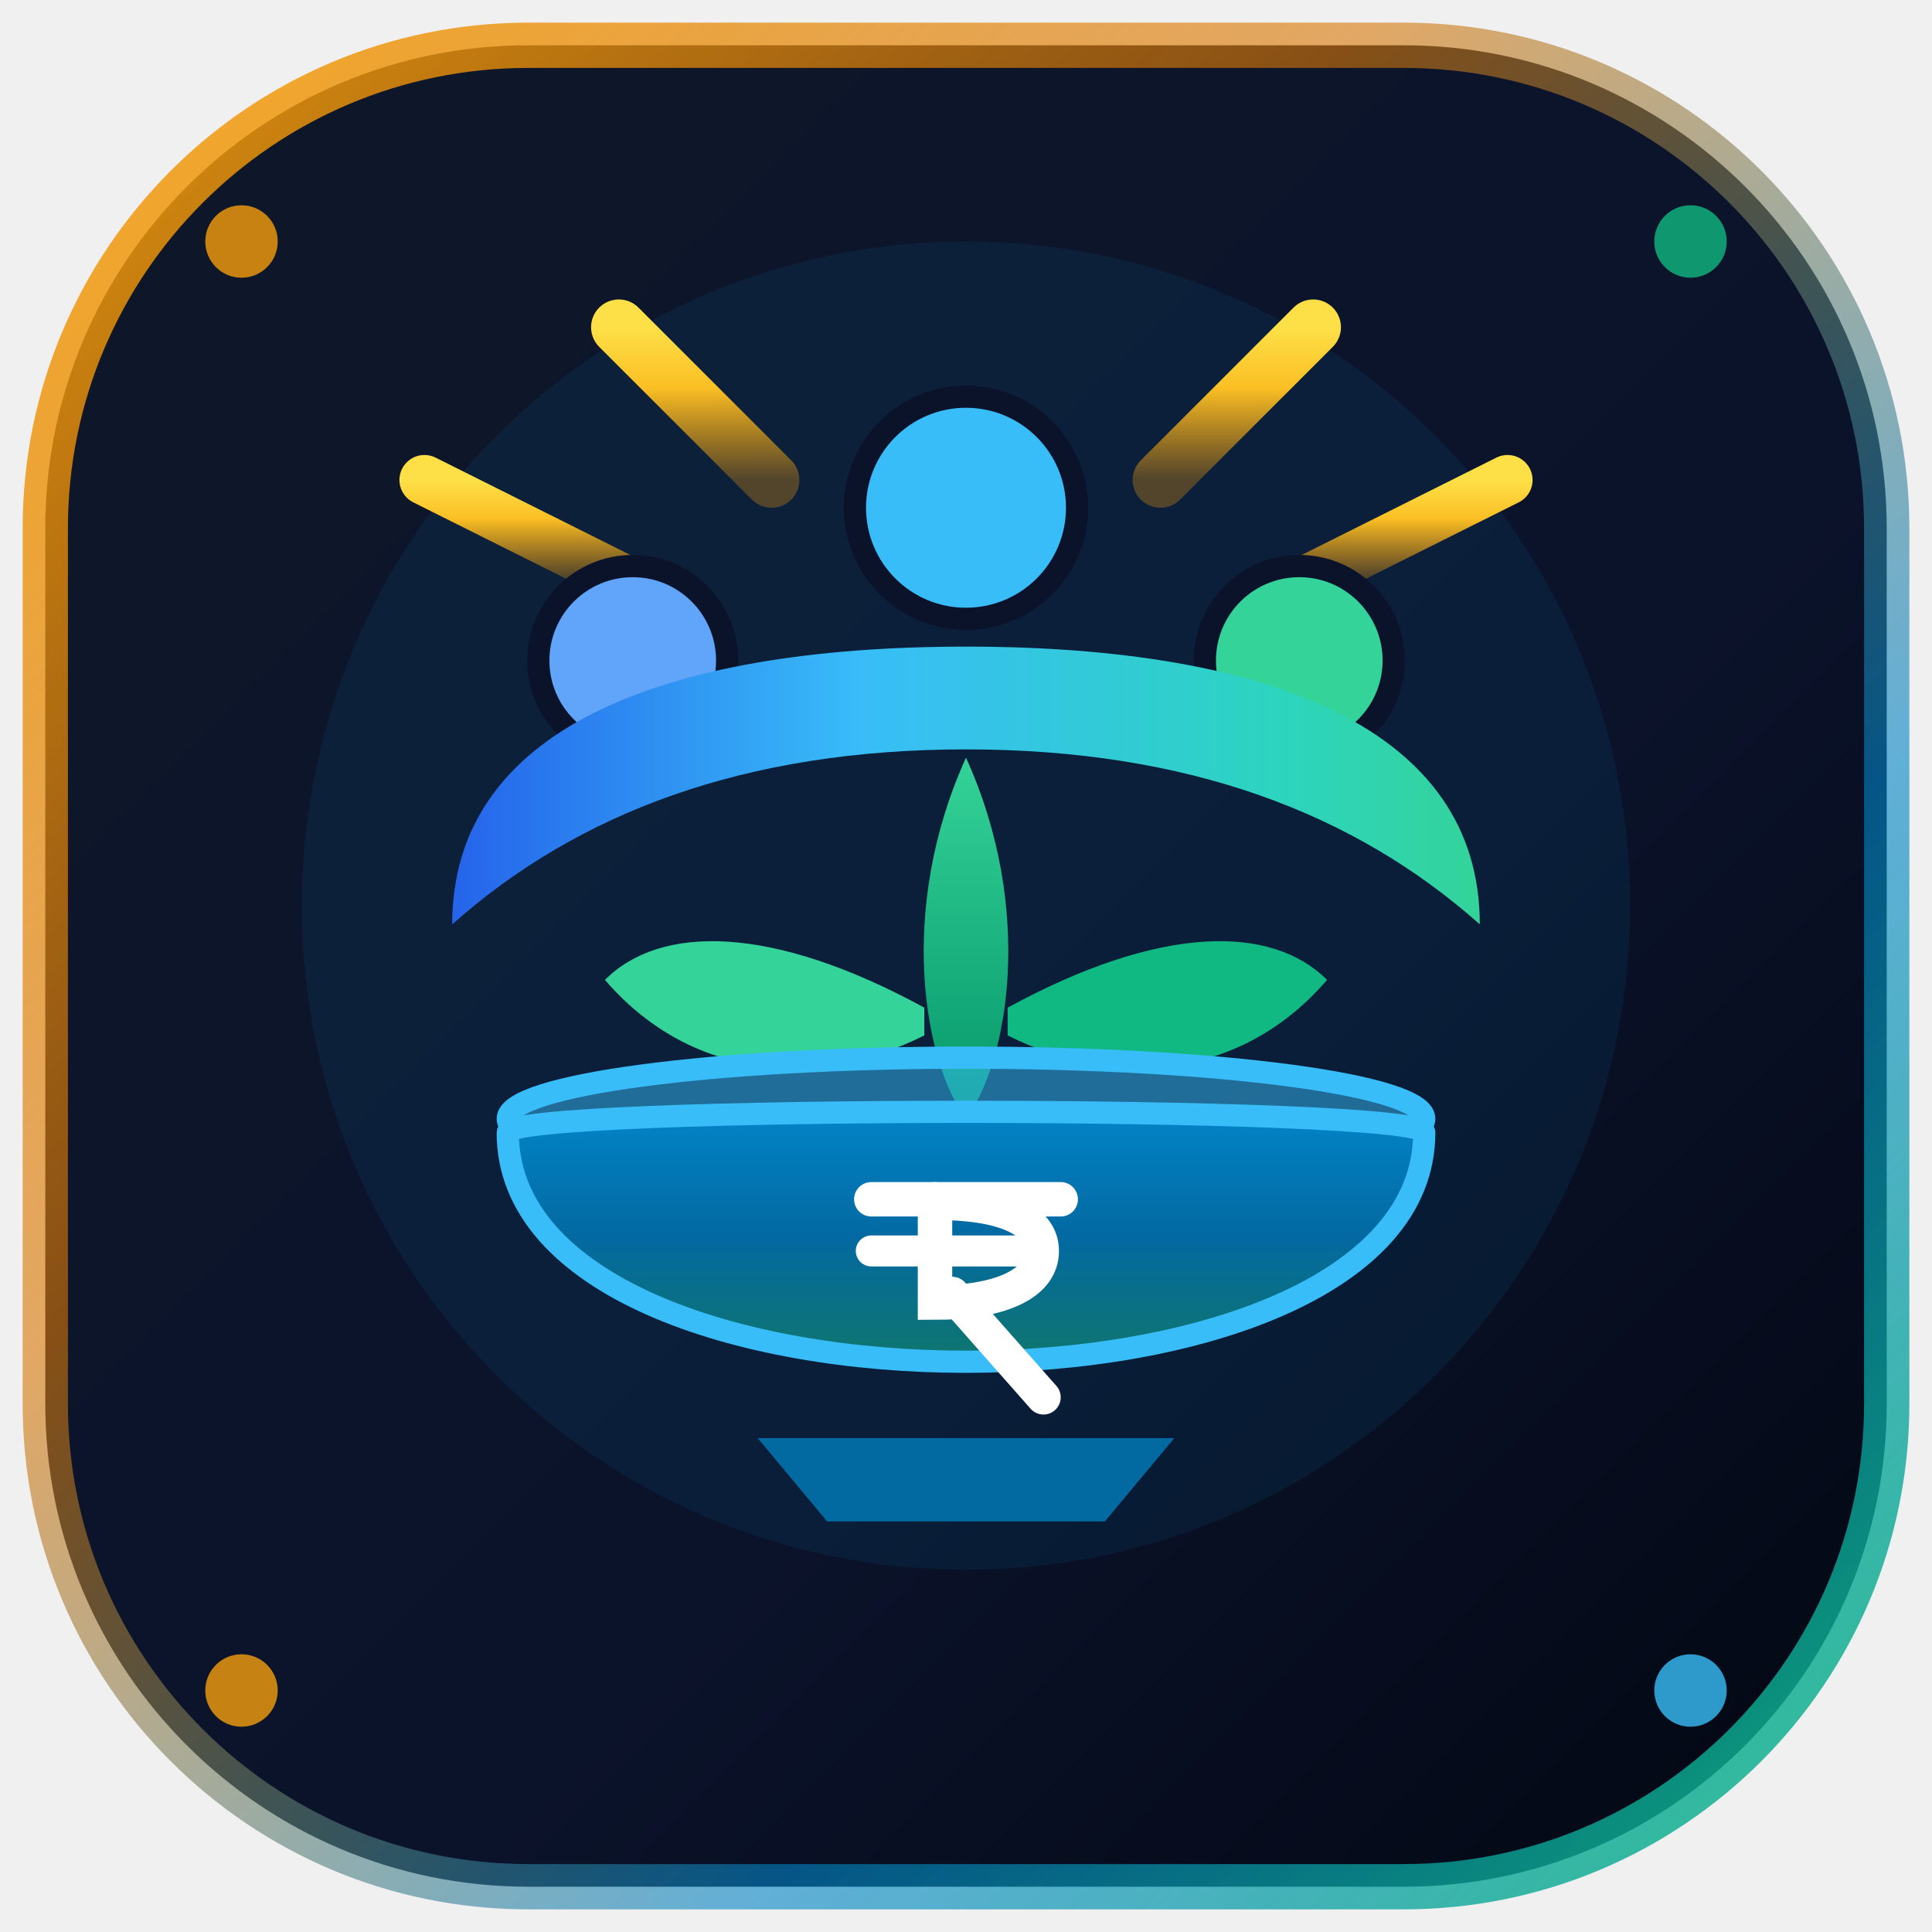
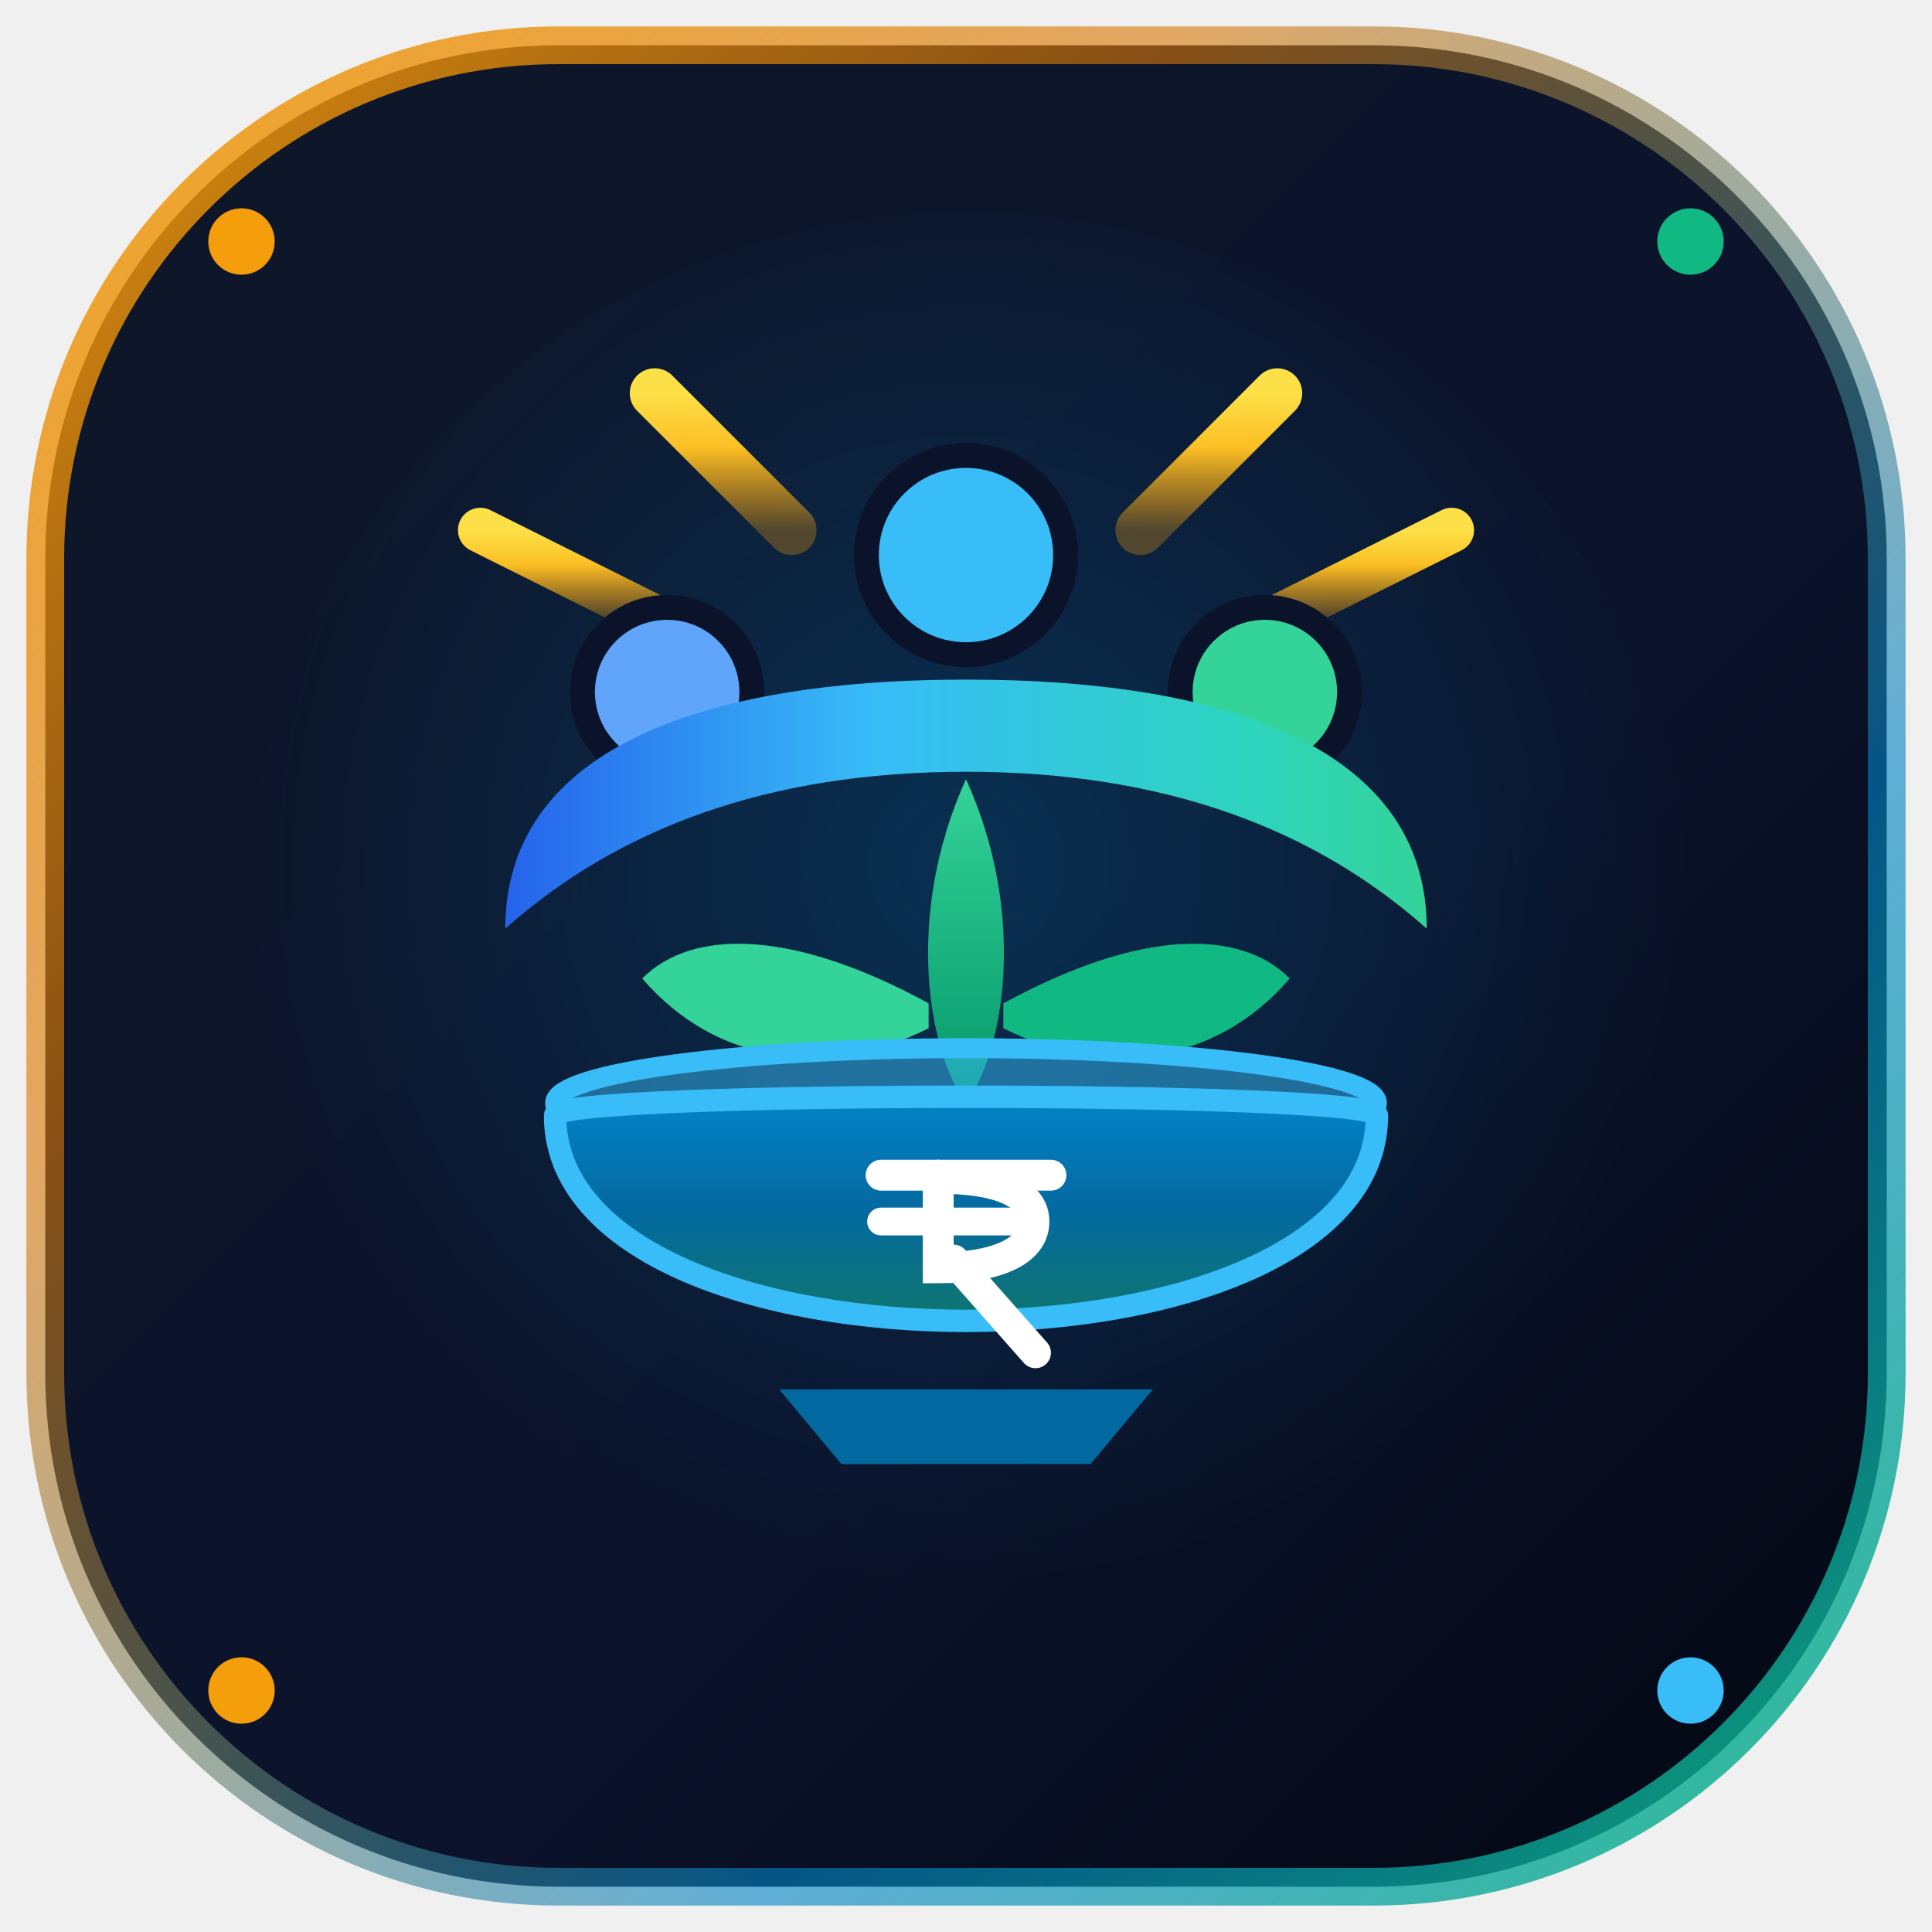
- <svg xmlns="http://www.w3.org/2000/svg" viewBox="0 0 64 64" width="64" height="64" fill="none">
+ <svg xmlns="http://www.w3.org/2000/svg" viewBox="0 0 128 128" width="128" height="128" fill="none">
  <defs>
-     <linearGradient id="embBg" x1="0%" y1="0%" x2="100%" y2="100%">
+     <linearGradient id="iconBgGrad" x1="0%" y1="0%" x2="100%" y2="100%">
      <stop offset="0%" stop-color="#0F172A" />
      <stop offset="60%" stop-color="#0B132B" />
      <stop offset="100%" stop-color="#030712" />
    </linearGradient>
-     <linearGradient id="embBorder" x1="0%" y1="0%" x2="100%" y2="100%">
+     <linearGradient id="iconBorderGrad" x1="0%" y1="0%" x2="100%" y2="100%">
      <stop offset="0%" stop-color="#F59E0B" stop-opacity="0.9" />
-       <stop offset="35%" stop-color="#D97706" stop-opacity="0.6" />
+       <stop offset="30%" stop-color="#D97706" stop-opacity="0.6" />
      <stop offset="70%" stop-color="#0284C7" stop-opacity="0.6" />
      <stop offset="100%" stop-color="#10B981" stop-opacity="0.9" />
    </linearGradient>
-     <linearGradient id="embSolar" x1="0%" y1="100%" x2="0%" y2="0%">
+     <linearGradient id="iconSolarRay" x1="0%" y1="100%" x2="0%" y2="0%">
      <stop offset="0%" stop-color="#F59E0B" stop-opacity="0.3" />
      <stop offset="60%" stop-color="#FBBF24" />
      <stop offset="100%" stop-color="#FDE047" />
    </linearGradient>
-     <linearGradient id="embArc" x1="0%" y1="0%" x2="100%" y2="0%">
+     <linearGradient id="iconCitizenArc" x1="0%" y1="0%" x2="100%" y2="0%">
      <stop offset="0%" stop-color="#2563EB" />
      <stop offset="40%" stop-color="#38BDF8" />
      <stop offset="80%" stop-color="#2DD4BF" />
      <stop offset="100%" stop-color="#34D399" />
    </linearGradient>
-     <linearGradient id="embSprout" x1="0%" y1="100%" x2="0%" y2="0%">
+     <linearGradient id="iconSprout" x1="0%" y1="100%" x2="0%" y2="0%">
      <stop offset="0%" stop-color="#059669" />
      <stop offset="100%" stop-color="#34D399" />
    </linearGradient>
-     <linearGradient id="embVessel" x1="0%" y1="0%" x2="0%" y2="100%">
+     <linearGradient id="iconVessel" x1="0%" y1="0%" x2="0%" y2="100%">
      <stop offset="0%" stop-color="#0284C7" />
      <stop offset="50%" stop-color="#0369A1" />
      <stop offset="100%" stop-color="#0F766E" />
    </linearGradient>
+     <radialGradient id="iconAura" cx="50%" cy="45%" r="50%">
+       <stop offset="0%" stop-color="#0284C7" stop-opacity="0.25" />
+       <stop offset="100%" stop-color="#0284C7" stop-opacity="0" />
+     </radialGradient>
  </defs>
-   <rect x="1.5" y="1.5" width="61" height="61" rx="16" fill="url(#embBg)" stroke="url(#embBorder)" stroke-width="1.5" />
-   <circle cx="32" cy="30" r="22" fill="#0284C7" fill-opacity="0.1" />
-   <g transform="translate(32, 32) scale(0.92) translate(-35, -35)">
-     <g stroke="url(#embSolar)" stroke-linecap="round">
+   <rect x="3" y="3" width="122" height="122" rx="34" fill="url(#iconBgGrad)" stroke="url(#iconBorderGrad)" stroke-width="2.5" />
+   <circle cx="64" cy="62" r="48" fill="url(#iconAura)" />
+   <g transform="translate(64, 64) scale(1.65) translate(-35, -35)">
+     <g stroke="url(#iconSolarRay)" stroke-linecap="round">
      <line x1="35" y1="16" x2="35" y2="10" stroke-width="2.4" />
      <line x1="28" y1="17.5" x2="22.5" y2="12" stroke-width="2.0" />
      <line x1="42" y1="17.5" x2="47.5" y2="12" stroke-width="2.0" />
      <line x1="22.5" y1="21" x2="15.5" y2="17.5" stroke-width="1.8" />
      <line x1="47.5" y1="21" x2="54.5" y2="17.5" stroke-width="1.8" />
    </g>
-     <circle cx="35" cy="18.5" r="4" fill="#38BDF8" stroke="#0B132B" stroke-width="0.8" />
-     <circle cx="23" cy="24" r="3.4" fill="#60A5FA" stroke="#0B132B" stroke-width="0.8" />
-     <circle cx="47" cy="24" r="3.4" fill="#34D399" stroke="#0B132B" stroke-width="0.8" />
-     <path d="M 16.5 33.5 C 16.5 26.5 24 23.5 35 23.5 C 46 23.5 53.5 26.5 53.5 33.5 C 49 29.5 43 27.2 35 27.2 C 27 27.2 21 29.5 16.5 33.5 Z" fill="url(#embArc)" />
-     <path d="M 35 27.5 C 32.5 33 33.5 38.5 35 40.5 C 36.5 38.5 37.5 33 35 27.5 Z" fill="url(#embSprout)" />
+     <circle cx="35" cy="18.5" r="4" fill="#38BDF8" stroke="#0B132B" stroke-width="1" />
+     <circle cx="23" cy="24" r="3.4" fill="#60A5FA" stroke="#0B132B" stroke-width="1" />
+     <circle cx="47" cy="24" r="3.4" fill="#34D399" stroke="#0B132B" stroke-width="1" />
+     <path d="M 16.5 33.5 C 16.5 26.5 24 23.5 35 23.5 C 46 23.5 53.5 26.5 53.5 33.5 C 49 29.5 43 27.2 35 27.2 C 27 27.2 21 29.5 16.5 33.5 Z" fill="url(#iconCitizenArc)" />
+     <path d="M 35 27.5 C 32.5 33 33.5 38.5 35 40.5 C 36.5 38.5 37.5 33 35 27.5 Z" fill="url(#iconSprout)" />
    <path d="M 33.5 36.5 C 28 33.5 24 33.5 22 35.5 C 25 39 29.5 39.5 33.5 37.5 Z" fill="#34D399" />
    <path d="M 36.5 36.5 C 42 33.5 46 33.5 48 35.5 C 45 39 40.5 39.5 36.5 37.5 Z" fill="#10B981" />
    <ellipse cx="35" cy="40.5" rx="16.5" ry="2.2" fill="#38BDF8" fill-opacity="0.5" stroke="#38BDF8" stroke-width="0.8" />
-     <path d="M 18.5 41 C 18.5 52 51.5 52 51.5 41 C 51.5 40 18.5 40 18.5 41 Z" fill="url(#embVessel)" stroke="#38BDF8" stroke-width="0.8" />
+     <path d="M 18.5 41 C 18.5 52 51.5 52 51.5 41 C 51.5 40 18.5 40 18.5 41 Z" fill="url(#iconVessel)" stroke="#38BDF8" stroke-width="0.9" />
    <path d="M 27.5 52 L 42.5 52 L 40 55 L 30 55 Z" fill="#0369A1" />
    <g transform="translate(35, 46.5) scale(0.62)">
      <line x1="-5.5" y1="-5" x2="5.5" y2="-5" stroke="#FFFFFF" stroke-width="2" stroke-linecap="round" />
      <line x1="-5.5" y1="-2" x2="3.8" y2="-2" stroke="#FFFFFF" stroke-width="1.8" stroke-linecap="round" />
      <path d="M -1.8 -5 L -1.8 1 C 1.8 1, 4.4 0, 4.4 -2 C 4.4 -3.8, 2.2 -4.8, -1.8 -4.8" fill="none" stroke="#FFFFFF" stroke-width="2" stroke-linecap="round" />
      <line x1="-0.8" y1="0.5" x2="4.5" y2="6.5" stroke="#FFFFFF" stroke-width="2" stroke-linecap="round" />
    </g>
  </g>
-   <circle cx="8" cy="8" r="1.2" fill="#F59E0B" opacity="0.8" />
-   <circle cx="56" cy="8" r="1.2" fill="#10B981" opacity="0.8" />
-   <circle cx="56" cy="56" r="1.2" fill="#38BDF8" opacity="0.8" />
-   <circle cx="8" cy="56" r="1.2" fill="#F59E0B" opacity="0.8" />
+   <circle cx="16" cy="16" r="2.2" fill="#F59E0B" />
+   <circle cx="112" cy="16" r="2.2" fill="#10B981" />
+   <circle cx="112" cy="112" r="2.2" fill="#38BDF8" />
+   <circle cx="16" cy="112" r="2.2" fill="#F59E0B" />
</svg>
